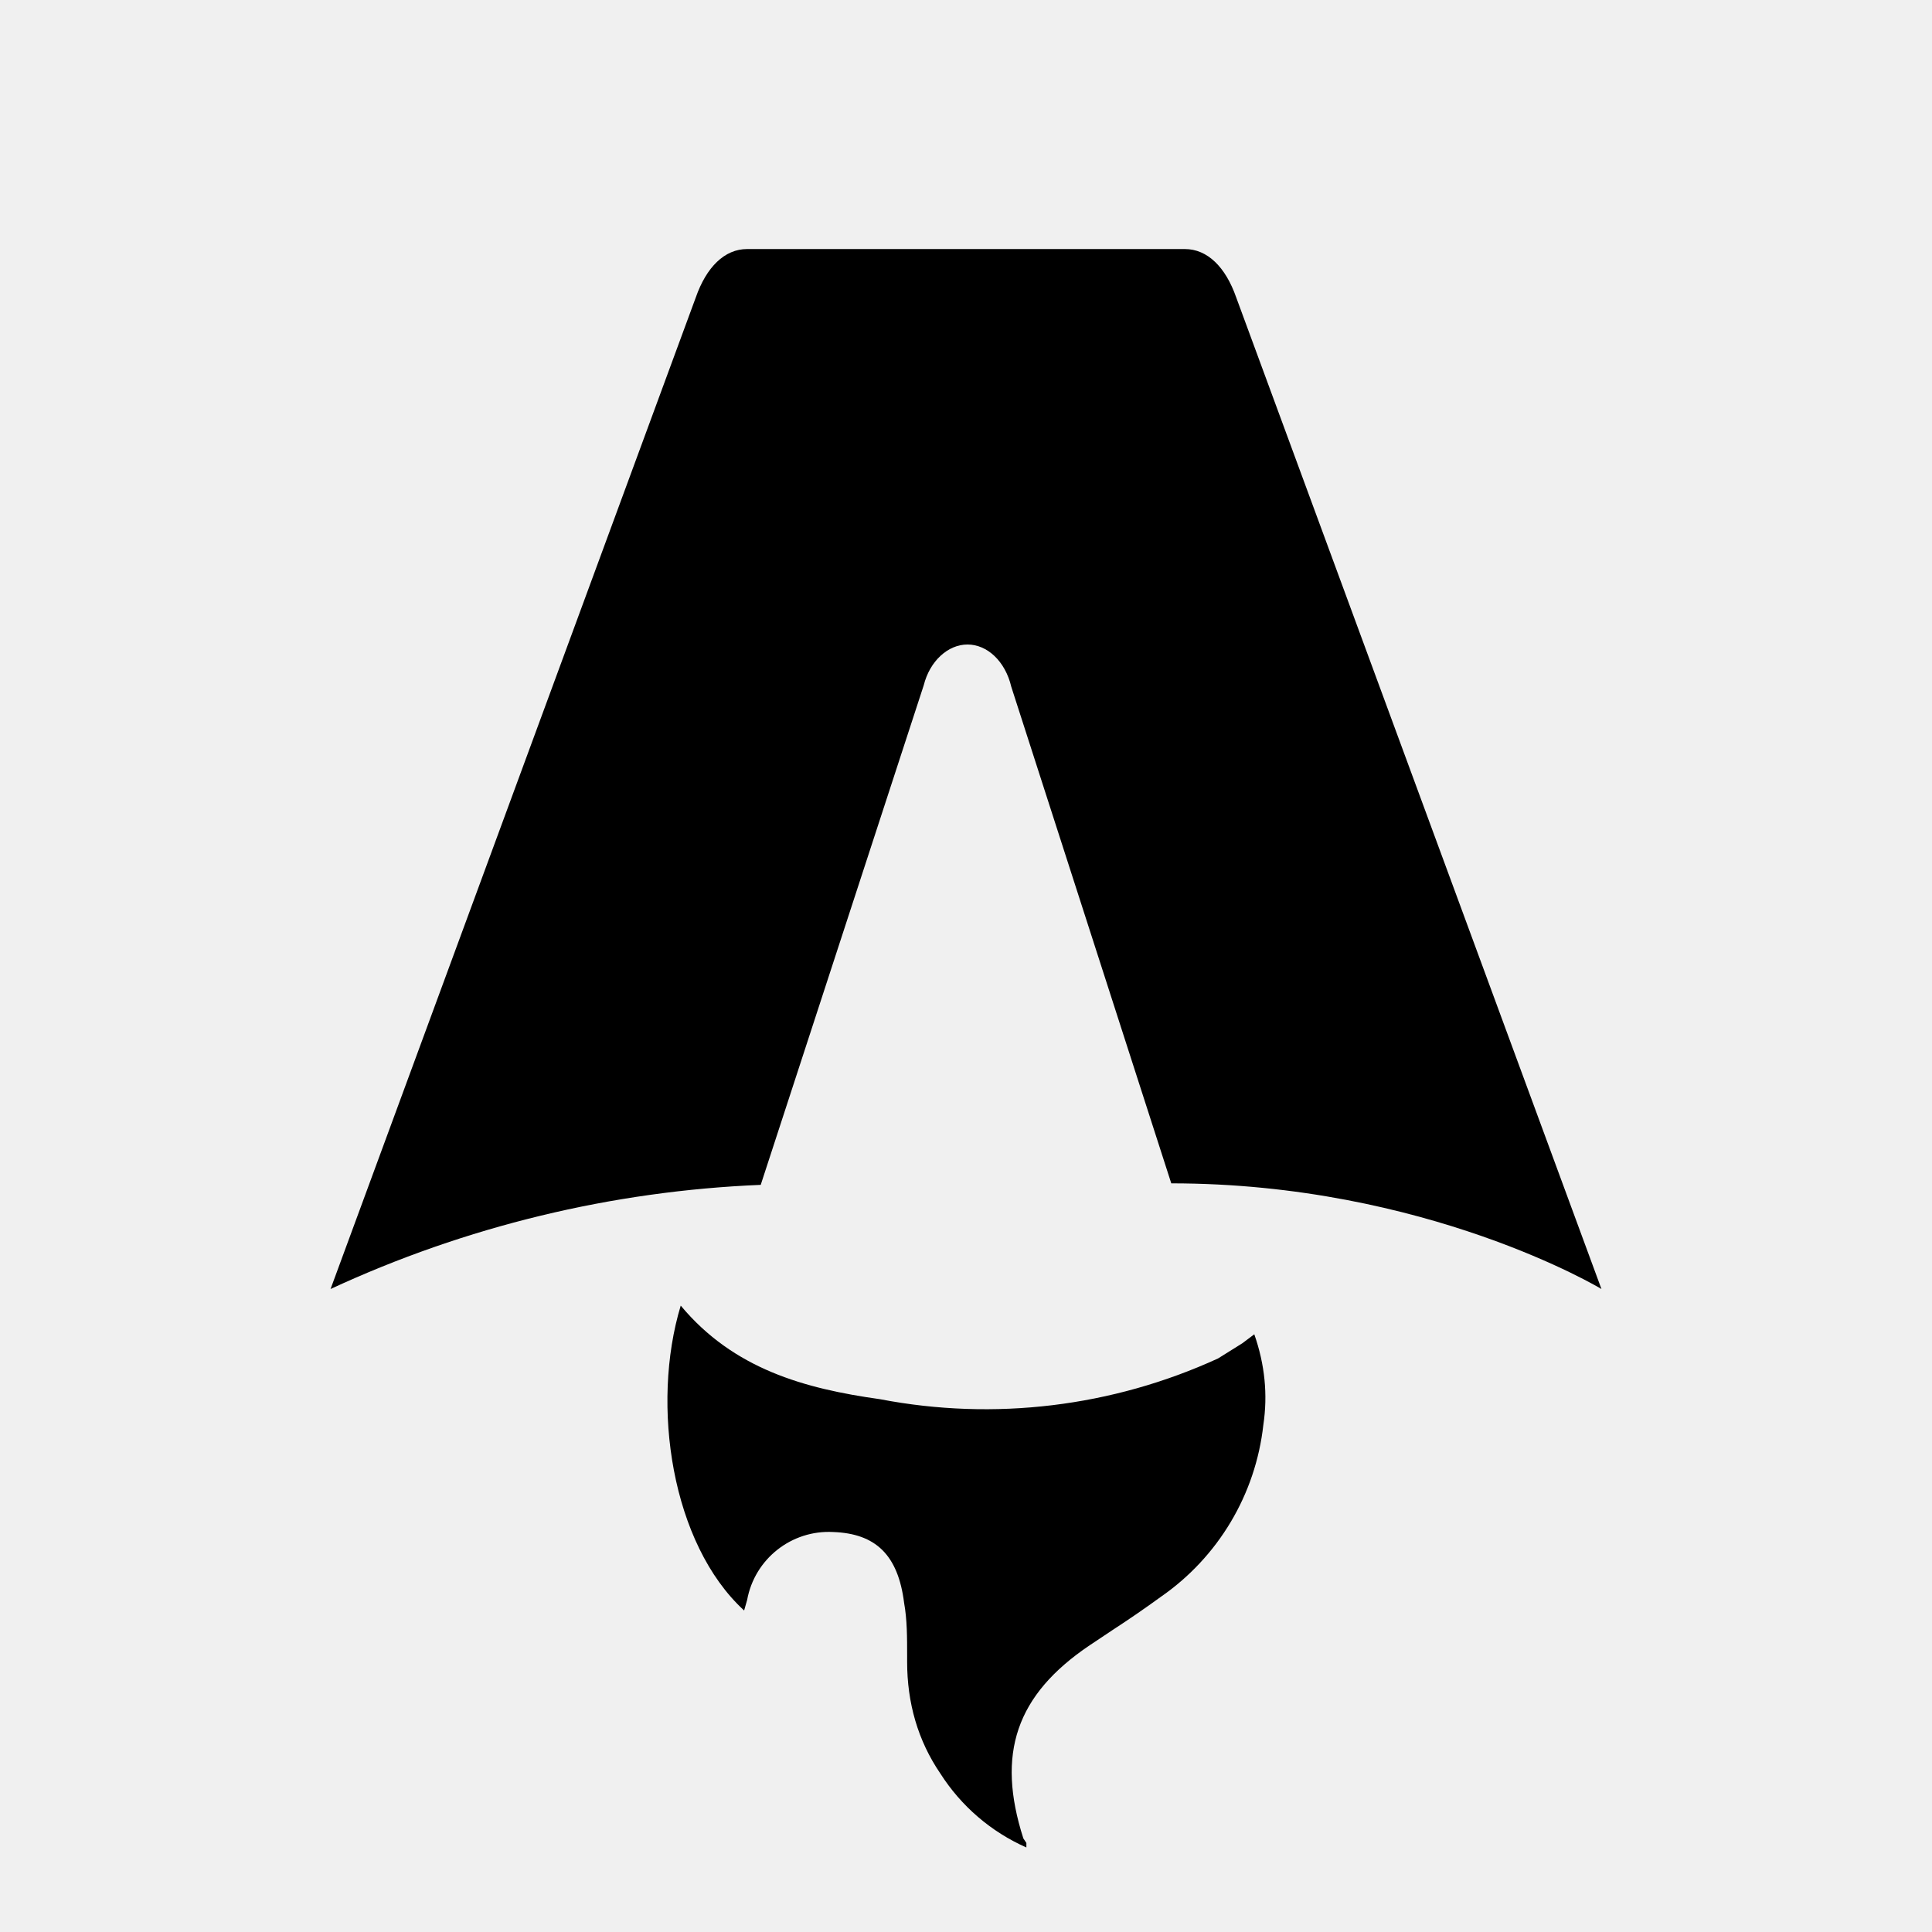
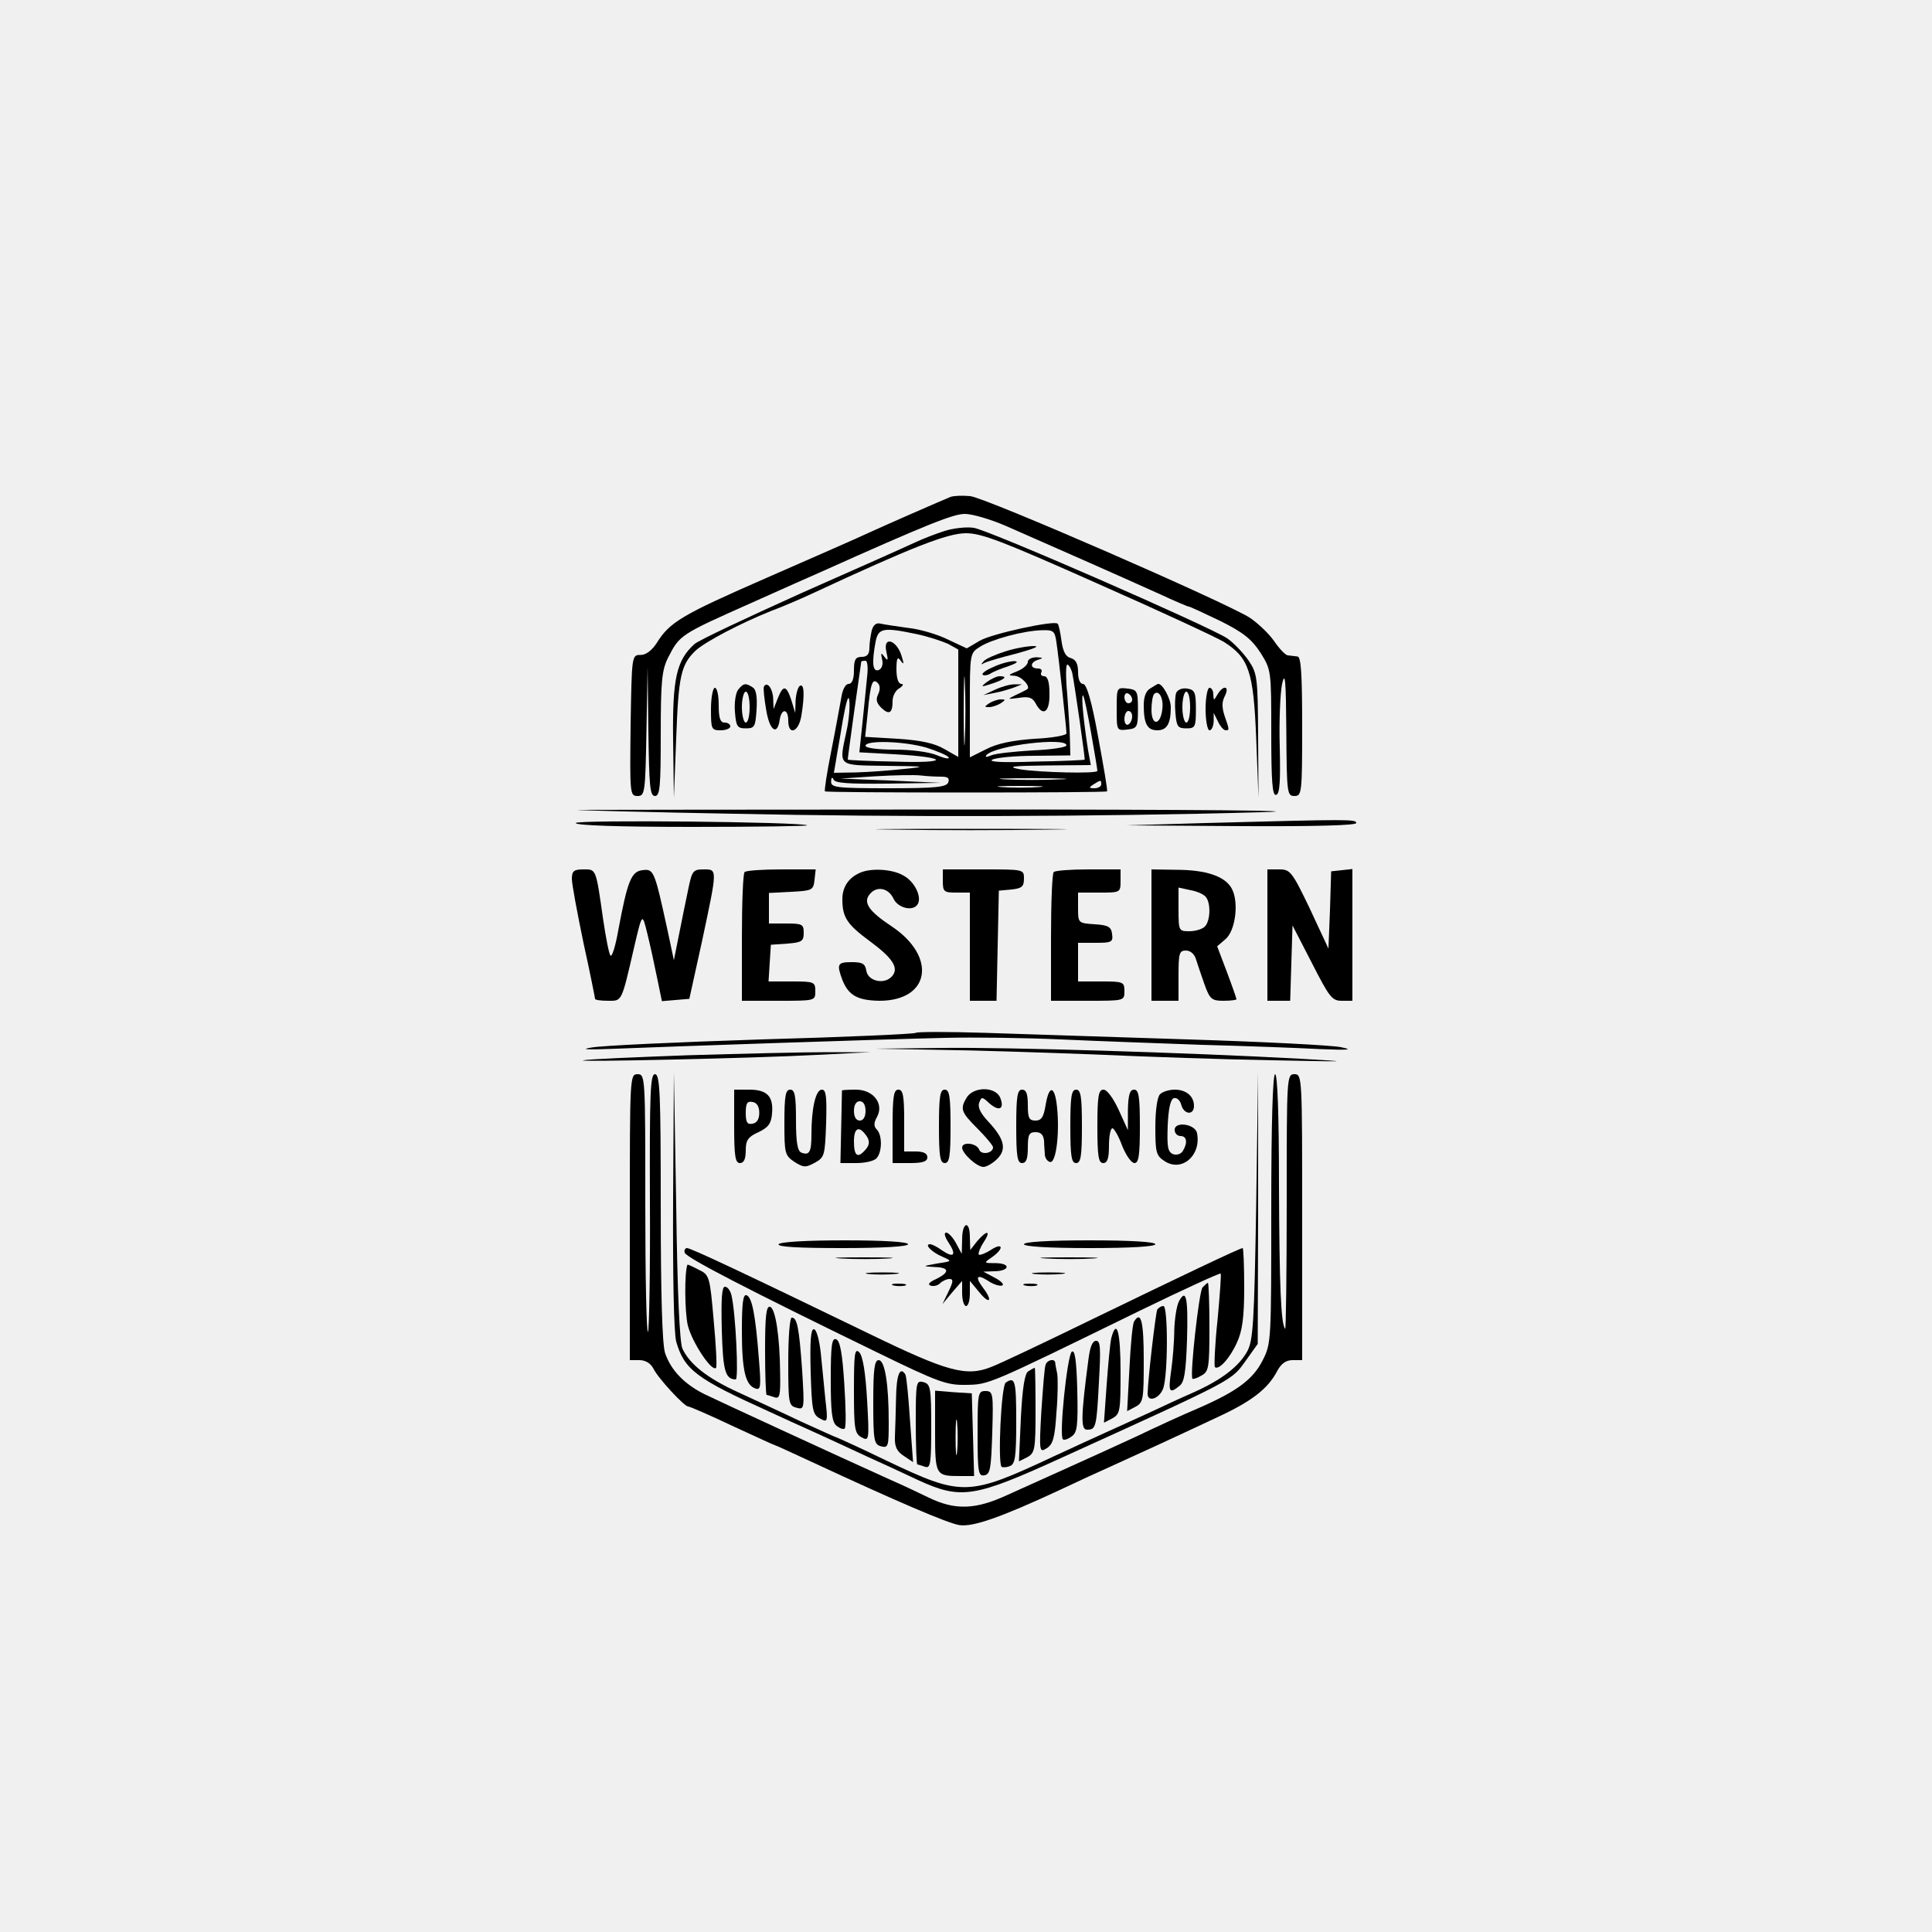
- <svg xmlns="http://www.w3.org/2000/svg" fill="none" viewBox="0 0 128 128">
-   <path d="M50.4 78.5a75.1 75.1 0 0 0-28.5 6.9l24.2-65.7c.7-2 1.9-3.2 3.4-3.2h29c1.5 0 2.7 1.2 3.4 3.2l24.2 65.7s-11.6-7-28.5-7L67 45.5c-.4-1.7-1.6-2.8-2.9-2.8-1.3 0-2.5 1.1-2.9 2.7L50.4 78.5Zm-1.1 28.2Zm-4.2-20.2c-2 6.6-.6 15.8 4.2 20.2a17.5 17.5 0 0 1 .2-.7 5.5 5.5 0 0 1 5.7-4.5c2.8.1 4.3 1.5 4.7 4.7.2 1.1.2 2.3.2 3.5v.4c0 2.7.7 5.2 2.2 7.4a13 13 0 0 0 5.7 4.9v-.3l-.2-.3c-1.8-5.6-.5-9.5 4.4-12.8l1.5-1a73 73 0 0 0 3.2-2.2 16 16 0 0 0 6.8-11.4c.3-2 .1-4-.6-6l-.8.6-1.6 1a37 37 0 0 1-22.4 2.7c-5-.7-9.7-2-13.2-6.2Z" />
-   <style>
-         path { fill: #000; }
-         @media (prefers-color-scheme: dark) {
-             path { fill: #FFF; }
-         }
-     </style>
+ <svg xmlns="http://www.w3.org/2000/svg" version="1.0" width="500pt" height="500pt" viewBox="0 0 500 500" preserveAspectRatio="xMidYMid meet">
+   <g transform="translate(0,500) scale(0.1,-0.1)" fill="#000000" stroke="none">
+     <path d="M2460 3714 c-27 -11 -164 -71 -210 -92 -25 -12 -144 -64 -265 -117 -222 -97 -252 -115 -286 -170 -12 -18 -27 -30 -41 -30 -23 0 -23 0 -26 -182 -2 -177 -2 -183 18 -183 19 0 20 8 23 168 l3 167 2 -167 c2 -142 4 -168 17 -168 13 0 15 24 15 160 0 138 3 166 19 198 30 59 32 60 214 141 94 42 143 64 182 81 272 122 342 150 372 150 19 0 67 -14 106 -31 128 -56 320 -141 395 -175 41 -19 76 -34 79 -34 3 0 39 -17 81 -37 60 -30 81 -47 104 -82 28 -45 28 -46 28 -209 0 -127 3 -163 13 -159 9 3 11 35 9 123 -2 65 1 139 6 164 8 35 10 9 11 -122 1 -161 2 -168 21 -168 19 0 20 7 20 180 0 137 -3 180 -12 181 -7 1 -18 2 -25 3 -6 0 -22 17 -35 36 -13 19 -41 46 -63 61 -62 40 -684 311 -724 315 -20 2 -43 1 -51 -2z" />
+     <path d="M2445 3626 c-22 -7 -56 -20 -75 -29 -19 -9 -151 -68 -294 -131 -142 -64 -268 -123 -279 -133 -46 -42 -57 -88 -55 -248 l2 -150 6 155 c6 161 12 190 51 227 26 23 115 70 195 102 27 10 74 30 104 44 260 121 352 157 400 157 41 0 95 -21 342 -131 161 -71 307 -139 325 -150 65 -41 77 -76 84 -249 l6 -155 -1 160 c-1 152 -2 162 -25 196 -14 20 -39 46 -55 57 -47 31 -616 280 -656 286 -19 3 -53 -1 -75 -8z" />
+     <path d="M2256 3368 c-3 -13 -6 -33 -6 -45 0 -16 -6 -23 -20 -23 -16 0 -20 -7 -20 -35 0 -23 -5 -35 -14 -35 -8 0 -16 -15 -19 -37 -4 -21 -15 -83 -26 -138 -11 -55 -18 -101 -16 -103 2 -2 166 -3 365 -3 199 0 363 1 365 3 2 2 -9 65 -23 141 -17 94 -30 137 -39 137 -8 0 -13 12 -13 31 0 22 -6 32 -19 36 -13 3 -20 17 -24 45 -3 22 -7 42 -10 44 -9 9 -170 -26 -201 -44 l-34 -20 -49 23 c-26 13 -73 27 -103 30 -30 4 -62 9 -71 11 -11 3 -19 -3 -23 -18z m116 -9 c29 -6 65 -18 81 -25 l27 -15 0 -139 0 -139 -35 20 c-25 15 -60 23 -121 27 l-85 5 7 66 c7 74 12 87 26 73 6 -6 6 -17 1 -28 -7 -14 -5 -23 8 -36 20 -19 29 -14 29 18 0 13 8 28 18 33 9 6 11 11 5 11 -8 0 -13 14 -13 38 0 29 3 34 11 22 8 -11 9 -9 3 10 -12 44 -50 56 -40 13 5 -22 4 -25 -5 -13 -9 12 -10 11 -6 -7 3 -13 -1 -24 -9 -27 -16 -6 -18 20 -8 73 7 36 20 38 106 20z m362 -21 c6 -39 26 -223 26 -236 0 -5 -37 -12 -83 -14 -57 -4 -96 -12 -125 -27 l-42 -21 0 135 c0 133 0 135 26 151 29 19 113 42 161 43 29 1 33 -2 37 -31z m-237 -250 c-1 -40 -3 -8 -3 72 0 80 2 112 3 73 2 -40 2 -106 0 -145z m-253 160 c-2 -24 -8 -77 -12 -119 l-8 -76 91 -5 c142 -8 143 -24 2 -19 -67 1 -123 4 -123 5 -1 1 33 242 35 254 1 1 5 2 11 2 5 0 7 -18 4 -42z m531 10 c6 -29 34 -223 32 -224 -1 -1 -59 -4 -129 -5 -82 -3 -121 -1 -110 5 9 5 58 10 109 10 l93 1 -1 40 c0 22 -4 75 -7 118 -4 42 -4 77 0 77 4 0 10 -10 13 -22z m-584 -149 c-20 -94 -26 -89 102 -91 104 -1 107 -2 47 -8 -36 -4 -91 -8 -124 -9 l-58 -1 5 28 c2 15 11 63 18 107 9 50 15 70 17 52 2 -15 -1 -51 -7 -78z m633 -7 c9 -50 16 -94 16 -97 0 -8 -150 -4 -200 4 -36 7 -22 9 69 10 l114 1 -7 38 c-11 69 -19 147 -13 142 3 -3 12 -47 21 -98z m-426 -37 c28 -9 54 -20 57 -25 3 -5 -10 -3 -29 5 -21 9 -67 15 -111 15 -43 0 -75 4 -75 10 0 15 100 12 158 -5z m362 6 c0 -5 -39 -11 -87 -13 -49 -3 -97 -8 -108 -13 -12 -5 -17 -5 -12 1 23 25 207 47 207 25z m-324 -81 c17 0 22 -4 18 -15 -5 -12 -32 -15 -155 -15 -136 0 -149 2 -148 18 0 10 3 12 6 5 3 -10 40 -12 141 -11 l137 2 -130 6 -130 5 90 6 c50 3 103 4 119 2 16 -2 39 -3 52 -3z m306 -7 c-40 -2 -103 -2 -140 0 -37 2 -4 3 73 3 77 0 107 -2 67 -3z m108 -13 c0 -5 -8 -10 -17 -10 -15 0 -16 2 -3 10 19 12 20 12 20 0z m-162 -7 c-27 -2 -69 -2 -95 0 -27 2 -5 3 47 3 52 0 74 -1 48 -3z" />
+     <path d="M2601 3314 c-25 -8 -50 -19 -55 -25 -8 -9 -8 -10 1 -5 7 4 45 15 85 25 43 12 61 19 43 19 -16 0 -50 -6 -74 -14z" />
+     <path d="M2660 3287 c0 -7 -12 -18 -27 -24 -25 -10 -25 -11 -7 -12 18 -1 43 -29 32 -35 -2 -1 -14 -8 -28 -14 -24 -12 -24 -12 7 -8 25 4 35 1 43 -14 19 -36 37 -24 36 25 0 31 -5 45 -14 45 -7 0 -10 5 -7 10 3 6 -1 10 -9 10 -22 0 -20 17 2 23 13 4 11 5 -5 6 -13 0 -23 -5 -23 -12z" />
+     <path d="M2571 3274 c-19 -8 -31 -17 -28 -20 3 -3 12 -2 19 2 7 5 29 14 48 20 22 8 27 12 15 13 -11 0 -35 -6 -54 -15z" />
+     <path d="M2554 3235 c-17 -13 -16 -14 14 -4 33 11 41 19 19 19 -7 0 -22 -7 -33 -15z" />
+     <path d="M2575 3215 l-30 -14 30 6 c17 3 39 10 50 14 l20 8 -20 0 c-11 0 -33 -6 -50 -14z" />
+     <path d="M2560 3180 c-13 -9 -13 -10 0 -10 8 0 22 5 30 10 13 9 13 10 0 10 -8 0 -22 -5 -30 -10z" />
+     <path d="M1911 3216 c-7 -8 -11 -34 -9 -58 3 -38 6 -43 28 -43 23 0 25 4 28 49 2 32 -1 52 -10 57 -18 12 -24 11 -37 -5z m29 -46 c0 -22 -4 -40 -10 -40 -5 0 -10 18 -10 40 0 22 5 40 10 40 6 0 10 -18 10 -40z" />
+     <path d="M1977 3223 c-2 -5 1 -32 6 -61 9 -54 29 -67 35 -24 5 30 22 28 22 -3 0 -40 27 -30 34 13 9 55 7 84 -4 77 -5 -3 -10 -21 -11 -38 l-1 -32 -10 33 c-13 39 -21 40 -35 5 l-11 -28 -1 27 c-1 26 -16 46 -24 31z" />
+     <path d="M2978 3219 c-12 -6 -18 -22 -18 -44 0 -48 9 -65 35 -65 25 0 35 17 35 60 0 22 -22 62 -33 60 -1 0 -10 -5 -19 -11z m30 -55 c-5 -42 -28 -43 -28 -1 0 18 3 37 7 41 12 12 25 -11 21 -40z" />
+     <path d="M1840 3165 c0 -52 1 -55 25 -55 14 0 25 5 25 10 0 6 -7 10 -15 10 -11 0 -15 12 -15 45 0 25 -4 45 -10 45 -5 0 -10 -25 -10 -55z" />
+     <path d="M2890 3165 c0 -56 0 -56 28 -53 25 3 27 6 27 53 0 47 -2 50 -27 53 -28 3 -28 3 -28 -53z m40 24 c0 -5 -4 -9 -10 -9 -5 0 -10 7 -10 16 0 8 5 12 10 9 6 -3 10 -10 10 -16z m0 -43 c0 -8 -4 -18 -10 -21 -5 -3 -10 3 -10 14 0 12 5 21 10 21 6 0 10 -6 10 -14z" />
+     <path d="M3044 3207 c-3 -8 -4 -32 -2 -53 3 -34 6 -39 28 -39 23 0 25 3 25 50 0 44 -3 50 -23 53 -13 2 -24 -3 -28 -11z m36 -37 c0 -22 -4 -40 -10 -40 -5 0 -10 18 -10 40 0 22 5 40 10 40 6 0 10 -18 10 -40z" />
+     <path d="M3120 3165 c0 -30 5 -55 10 -55 6 0 10 10 11 23 l0 22 11 -22 c6 -13 15 -23 20 -23 10 0 10 1 -3 38 -7 22 -7 36 1 51 13 26 -4 29 -19 4 -10 -17 -10 -17 -11 0 0 9 -4 17 -10 17 -5 0 -10 -25 -10 -55z" />
+     <path d="M1493 2904 c1 -1 184 -6 407 -10 420 -9 934 -8 1365 4 148 4 -162 7 -762 7 -556 0 -1011 -1 -1010 -1z" />
+     <path d="M1490 2870 c0 -6 107 -10 302 -10 166 0 299 2 297 4 -11 9 -599 15 -599 6z" />
+     <path d="M3120 2870 l-205 -6 298 -2 c193 -1 297 2 297 8 0 10 -15 10 -390 0z" />
+     <path d="M2312 2853 c108 -2 288 -2 400 0 112 1 23 2 -197 2 -220 0 -311 -1 -203 -2z" />
+     <path d="M1480 2725 c0 -13 14 -88 30 -165 17 -77 30 -143 30 -145 0 -3 15 -5 34 -5 36 0 34 -5 67 138 21 90 21 90 34 37 7 -28 18 -78 25 -113 l13 -63 35 3 36 3 33 150 c40 188 40 185 4 185 -28 0 -30 -4 -40 -52 -6 -29 -17 -82 -24 -118 l-13 -65 -17 80 c-33 151 -35 157 -64 153 -29 -3 -39 -27 -63 -156 -7 -40 -16 -69 -20 -65 -4 4 -12 46 -19 93 -19 134 -18 130 -51 130 -25 0 -30 -4 -30 -25z" />
+     <path d="M1927 2743 c-4 -3 -7 -80 -7 -170 l0 -163 95 0 c95 0 95 0 95 25 0 24 -3 25 -61 25 l-60 0 3 48 3 47 43 3 c37 3 42 6 42 28 0 22 -4 24 -45 24 l-45 0 0 40 0 39 58 3 c54 3 57 4 60 31 l3 27 -89 0 c-49 0 -92 -3 -95 -7z" />
+     <path d="M2230 2743 c-32 -12 -50 -37 -50 -70 0 -47 12 -65 70 -108 60 -44 77 -70 59 -91 -19 -23 -63 -14 -67 14 -3 18 -10 22 -38 22 -37 0 -39 -5 -24 -46 16 -40 39 -53 96 -54 131 0 150 114 31 193 -59 39 -74 62 -56 83 18 22 48 16 61 -11 11 -25 51 -35 63 -15 11 18 -7 57 -35 73 -27 17 -80 21 -110 10z" />
+     <path d="M2440 2720 c0 -28 3 -30 35 -30 l35 0 0 -140 0 -140 35 0 34 0 3 143 3 142 33 3 c26 3 32 7 32 28 0 24 0 24 -105 24 l-105 0 0 -30z" />
+     <path d="M2727 2743 c-4 -3 -7 -80 -7 -170 l0 -163 95 0 c95 0 95 0 95 25 0 24 -3 25 -60 25 l-60 0 0 50 0 50 46 0 c41 0 45 2 42 23 -2 18 -10 23 -45 25 -43 3 -43 3 -43 43 l0 39 55 0 c54 0 55 0 55 30 l0 30 -83 0 c-46 0 -87 -3 -90 -7z" />
+     <path d="M2980 2580 l0 -170 35 0 35 0 0 65 c0 58 2 65 19 65 12 0 22 -9 26 -22 4 -13 14 -42 22 -65 14 -39 19 -43 49 -43 19 0 34 2 34 4 0 2 -11 34 -25 71 l-25 66 21 18 c26 21 36 95 17 131 -17 32 -66 49 -145 49 l-63 1 0 -170z m142 97 c12 -18 10 -61 -4 -75 -7 -7 -25 -12 -40 -12 -27 0 -28 1 -28 56 l0 57 32 -7 c18 -3 36 -12 40 -19z" />
+     <path d="M3280 2580 l0 -170 30 0 29 0 3 98 3 97 50 -97 c45 -88 52 -98 77 -98 l28 0 0 171 0 170 -27 -3 -28 -3 -3 -100 -4 -100 -48 103 c-46 96 -51 102 -79 102 l-31 0 0 -170z" />
+     <path d="M2370 2327 c-3 -3 -182 -11 -399 -17 -217 -7 -415 -16 -440 -21 -32 -5 -13 -6 64 -3 148 6 676 24 850 28 77 2 212 0 300 -4 88 -4 252 -10 365 -14 113 -3 250 -8 305 -11 76 -3 89 -2 55 5 -25 5 -202 14 -395 20 -192 6 -429 14 -525 17 -96 3 -177 3 -180 0z" />
+     <path d="M2430 2283 c91 -1 273 -7 405 -12 132 -6 339 -13 460 -15 202 -4 208 -4 70 4 -295 16 -753 30 -925 28 l-175 -2 165 -3z" />
+     <path d="M1780 2269 c-135 -5 -256 -10 -270 -13 -35 -5 435 5 605 14 l140 7 -115 0 c-63 0 -225 -4 -360 -8z" />
+     <path d="M1630 1850 l0 -370 25 0 c15 0 29 -8 36 -22 13 -26 80 -98 90 -98 4 0 55 -22 114 -50 59 -27 108 -50 110 -50 2 0 45 -20 97 -44 215 -100 350 -158 381 -163 35 -5 105 19 262 92 44 21 103 48 130 60 60 27 160 73 275 127 89 41 132 74 156 121 10 18 22 27 39 27 l25 0 0 370 c0 363 0 370 -20 370 -20 0 -20 -7 -20 -332 0 -182 -2 -329 -4 -327 -11 12 -15 111 -16 372 0 184 -4 287 -10 287 -6 0 -10 -123 -10 -348 0 -341 0 -349 -22 -392 -25 -50 -67 -81 -168 -125 -36 -15 -108 -48 -160 -73 -52 -24 -133 -61 -180 -82 -47 -21 -115 -52 -153 -69 -82 -38 -135 -40 -203 -7 -27 13 -71 34 -99 46 -144 65 -445 204 -482 222 -52 26 -87 62 -102 107 -7 23 -11 148 -11 377 0 295 -2 344 -15 344 -12 0 -14 -47 -13 -330 1 -182 -2 -333 -5 -337 -4 -3 -7 145 -7 330 0 330 0 337 -20 337 -20 0 -20 -7 -20 -370z" />
+     <path d="M1742 1895 c-1 -203 2 -344 8 -367 21 -73 52 -96 240 -181 30 -14 85 -39 123 -56 37 -17 96 -44 132 -61 36 -16 94 -43 130 -60 113 -52 146 -46 376 59 453 206 435 197 474 251 l30 42 1 351 0 352 -5 -345 c-5 -303 -8 -349 -23 -377 -22 -40 -67 -74 -138 -106 -30 -13 -84 -38 -120 -55 -36 -16 -85 -39 -110 -50 -25 -11 -85 -39 -135 -62 -220 -103 -235 -103 -429 -11 -70 34 -130 61 -131 61 -2 0 -43 19 -92 41 -48 23 -122 57 -163 76 -79 36 -125 72 -144 113 -7 17 -13 142 -16 370 l-6 345 -2 -330z" />
+     <path d="M1900 2085 c0 -78 3 -95 15 -95 10 0 15 10 15 33 0 26 6 35 33 47 25 12 33 22 35 48 4 44 -12 62 -59 62 l-39 0 0 -95z m65 35 c0 -16 -6 -26 -17 -28 -14 -3 -18 3 -18 28 0 25 4 31 18 28 11 -2 17 -12 17 -28z" />
+     <path d="M2030 2095 c0 -80 1 -85 26 -102 24 -15 29 -15 53 -2 25 14 26 19 29 102 2 69 0 87 -11 87 -16 0 -27 -48 -27 -116 0 -45 -5 -55 -26 -47 -10 4 -14 26 -14 84 0 64 -3 79 -15 79 -12 0 -15 -16 -15 -85z" />
+     <path d="M2179 2178 c0 -2 -1 -45 -2 -96 l-2 -92 41 0 c22 0 45 5 52 12 15 15 16 60 1 75 -8 8 -8 17 1 33 18 34 -10 70 -55 70 -19 0 -35 -1 -36 -2z m61 -53 c0 -16 -6 -25 -15 -25 -9 0 -15 9 -15 25 0 16 6 25 15 25 9 0 15 -9 15 -25z m4 -67 c7 -12 6 -21 -3 -32 -21 -25 -31 -19 -31 20 0 37 14 42 34 12z" />
+     <path d="M2310 2085 l0 -95 45 0 c33 0 45 4 45 15 0 10 -10 15 -30 15 l-30 0 0 80 c0 64 -3 80 -15 80 -12 0 -15 -17 -15 -95z" />
+     <path d="M2430 2085 c0 -78 3 -95 15 -95 12 0 15 17 15 95 0 78 -3 95 -15 95 -12 0 -15 -17 -15 -95z" />
+     <path d="M2502 2160 c-18 -30 -15 -38 28 -81 22 -22 40 -44 40 -48 0 -16 -31 -21 -36 -6 -7 17 -44 21 -44 5 0 -15 38 -50 55 -50 8 0 24 9 36 21 25 25 18 52 -23 96 -20 21 -28 37 -24 49 6 16 8 16 26 -1 25 -22 40 -16 29 13 -11 30 -68 31 -87 2z" />
+     <path d="M2630 2085 c0 -78 3 -95 15 -95 11 0 15 11 15 40 0 33 3 40 20 40 14 0 20 -7 22 -22 0 -13 2 -29 2 -37 1 -8 6 -16 13 -18 17 -6 27 84 17 155 -7 44 -20 40 -28 -8 -5 -31 -11 -40 -26 -40 -17 0 -20 7 -20 40 0 29 -4 40 -15 40 -12 0 -15 -17 -15 -95z" />
+     <path d="M2770 2085 c0 -78 3 -95 15 -95 12 0 15 17 15 95 0 78 -3 95 -15 95 -12 0 -15 -17 -15 -95z" />
+     <path d="M2840 2085 c0 -78 3 -95 15 -95 11 0 15 12 15 45 0 25 4 45 9 45 4 0 16 -20 25 -45 10 -25 24 -45 32 -45 11 0 14 20 14 95 0 78 -3 95 -15 95 -11 0 -15 -13 -16 -52 l0 -53 -24 53 c-14 30 -30 52 -39 52 -13 0 -16 -16 -16 -95z" />
+     <path d="M3002 2168 c-7 -7 -12 -42 -12 -85 0 -65 2 -74 24 -88 44 -29 95 14 84 72 -4 24 -58 32 -58 9 0 -9 7 -16 15 -16 17 0 19 -18 6 -39 -5 -8 -16 -11 -25 -8 -14 6 -16 19 -14 74 2 44 7 68 16 71 7 2 16 -5 19 -17 7 -26 33 -28 33 -3 0 25 -20 42 -50 42 -14 0 -31 -5 -38 -12z" />
+     <path d="M2490 1793 l-1 -38 -15 28 c-8 15 -20 27 -25 27 -7 0 -4 -11 6 -26 21 -32 14 -41 -17 -20 -12 9 -26 16 -31 16 -16 0 5 -21 31 -32 27 -12 27 -12 -13 -18 -38 -7 -39 -7 -7 -9 39 -1 41 -13 5 -31 -18 -8 -23 -14 -15 -17 8 -3 19 0 25 6 6 6 17 11 24 11 11 0 10 -7 -2 -32 l-16 -33 25 30 26 30 0 -32 c0 -18 5 -33 10 -33 6 0 10 15 10 33 l0 32 25 -30 c26 -32 35 -22 10 11 -22 29 -18 38 11 20 14 -10 31 -15 37 -13 7 2 -1 11 -18 20 l-30 16 27 1 c40 0 46 20 6 21 -33 0 -33 0 -10 16 31 22 28 39 -4 18 -14 -9 -28 -14 -31 -12 -2 3 3 17 12 31 21 32 10 34 -16 4 l-18 -23 -1 33 c0 45 -20 40 -20 -5z" />
+     <path d="M2015 1780 c-4 -7 53 -10 164 -10 107 0 171 4 171 10 0 6 -61 10 -164 10 -99 0 -167 -4 -171 -10z" />
+     <path d="M2650 1780 c0 -6 63 -10 170 -10 107 0 170 4 170 10 0 6 -63 10 -170 10 -107 0 -170 -4 -170 -10z" />
+     <path d="M1772 1758 c4 -13 167 -97 498 -258 158 -77 180 -85 230 -84 60 1 55 -1 450 192 113 55 207 98 209 96 2 -1 -2 -55 -8 -120 -7 -64 -9 -119 -7 -122 10 -9 39 23 57 63 14 30 19 65 19 143 0 56 -2 102 -4 102 -7 0 -158 -72 -391 -185 -121 -59 -237 -114 -258 -122 -66 -27 -115 -13 -317 85 -320 155 -462 222 -472 222 -5 0 -8 -6 -6 -12z" />
+     <path d="M2178 1743 c34 -2 88 -2 120 0 31 2 3 3 -63 3 -66 0 -92 -1 -57 -3z" />
+     <path d="M2708 1743 c34 -2 88 -2 120 0 31 2 3 3 -63 3 -66 0 -92 -1 -57 -3z" />
+     <path d="M1779 1727 c-8 -22 -7 -122 1 -157 11 -44 62 -121 73 -110 3 3 0 58 -6 123 -10 114 -11 118 -39 131 -15 8 -28 14 -29 13z" />
+     <path d="M2247 1703 c18 -2 50 -2 70 0 21 2 7 4 -32 4 -38 0 -55 -2 -38 -4z" />
+     <path d="M2677 1703 c18 -2 50 -2 70 0 21 2 7 4 -32 4 -38 0 -55 -2 -38 -4z" />
+     <path d="M2313 1673 c9 -2 23 -2 30 0 6 3 -1 5 -18 5 -16 0 -22 -2 -12 -5z" />
+     <path d="M2653 1673 c9 -2 23 -2 30 0 6 3 -1 5 -18 5 -16 0 -22 -2 -12 -5z" />
+     <path d="M3112 1668 c-9 -11 -33 -227 -26 -236 1 -2 12 1 23 8 19 10 21 19 21 125 0 63 -2 115 -4 115 -2 0 -8 -6 -14 -12z" />
+     <path d="M1868 1558 c3 -107 9 -127 36 -128 8 0 0 172 -11 218 -3 12 -10 22 -17 22 -8 0 -10 -33 -8 -112z" />
+     <path d="M1920 1556 c0 -101 9 -140 34 -149 15 -6 16 3 10 76 -9 117 -18 160 -32 165 -9 3 -12 -20 -12 -92z" />
+     <path d="M3051 1632 c-6 -12 -11 -45 -12 -74 0 -29 -4 -77 -8 -105 -8 -56 -5 -61 21 -40 13 9 17 35 20 119 3 110 -2 135 -21 100z" />
+     <path d="M1980 1506 c0 -64 2 -116 4 -116 2 0 11 -3 20 -6 14 -5 16 4 15 62 -1 97 -12 167 -26 172 -10 3 -13 -24 -13 -112z" />
+     <path d="M2995 1611 c-4 -8 -24 -177 -25 -218 0 -23 30 -13 40 13 13 33 13 214 1 214 -6 0 -12 -4 -16 -9z" />
+     <path d="M2040 1476 c0 -107 1 -114 21 -119 21 -6 21 -4 15 96 -8 112 -13 137 -27 137 -5 0 -9 -50 -9 -114z" />
+     <path d="M2935 1580 c-4 -6 -9 -60 -12 -121 l-6 -111 21 11 c21 11 22 19 22 121 0 100 -7 129 -25 100z" />
+     <path d="M2098 1450 c3 -99 5 -111 24 -121 20 -11 21 -10 14 50 -3 34 -9 88 -12 121 -4 34 -11 60 -18 60 -8 0 -10 -34 -8 -110z" />
+     <path d="M2876 1537 c-3 -12 -8 -67 -12 -121 l-7 -98 21 11 c21 11 22 19 22 121 0 103 -10 140 -24 87z" />
+     <path d="M2150 1431 c0 -85 3 -111 15 -121 9 -7 18 -10 21 -7 4 3 3 55 -1 116 -5 79 -11 111 -21 115 -11 4 -14 -14 -14 -103z" />
+     <path d="M2817 1483 c-20 -151 -20 -183 -4 -183 23 0 25 5 31 123 5 88 4 107 -7 107 -10 0 -16 -16 -20 -47z" />
+     <path d="M2210 1402 c0 -101 2 -112 20 -122 19 -10 20 -8 14 97 -4 71 -11 113 -20 123 -12 12 -14 -2 -14 -98z" />
+     <path d="M2774 1502 c-12 -8 -34 -221 -23 -227 3 -3 14 1 23 8 14 10 16 28 14 119 -2 76 -6 105 -14 100z" />
+     <path d="M2260 1371 c0 -100 2 -109 20 -114 19 -5 20 0 20 63 0 98 -10 160 -26 160 -11 0 -14 -24 -14 -109z" />
+     <path d="M2706 1468 c-3 -7 -7 -62 -11 -121 -6 -105 -5 -107 14 -95 16 10 21 27 25 92 4 45 4 90 2 101 -2 11 -5 23 -5 28 -1 12 -21 8 -25 -5z" />
+     <path d="M2661 1451 c-9 -6 -15 -42 -19 -121 l-5 -112 22 11 c19 11 21 19 21 121 0 61 -1 110 -2 110 -2 0 -9 -4 -17 -9z" />
+     <path d="M2319 1383 c-1 -38 -2 -83 -3 -102 -1 -25 5 -37 23 -49 l24 -16 -8 109 c-4 61 -9 113 -12 118 -14 22 -23 -1 -24 -60z" />
+     <path d="M2370 1319 c0 -60 2 -109 4 -109 2 0 11 -3 20 -6 14 -5 16 8 16 104 0 101 -2 110 -20 115 -19 5 -20 0 -20 -104z" />
+     <path d="M2603 1422 c-12 -7 -21 -207 -11 -218 3 -2 13 -2 22 2 13 5 16 23 16 115 0 107 -3 117 -27 101z" />
+     <path d="M2420 1296 c0 -115 1 -116 66 -116 l35 0 -3 107 -3 107 -47 3 -48 4 0 -105z m57 -53 c-2 -21 -4 -4 -4 37 0 41 2 58 4 38 2 -21 2 -55 0 -75z" />
+     <path d="M2530 1289 c0 -100 2 -110 18 -107 15 3 17 18 20 111 3 102 2 107 -18 107 -19 0 -20 -6 -20 -111z" />
+   </g>
</svg>
